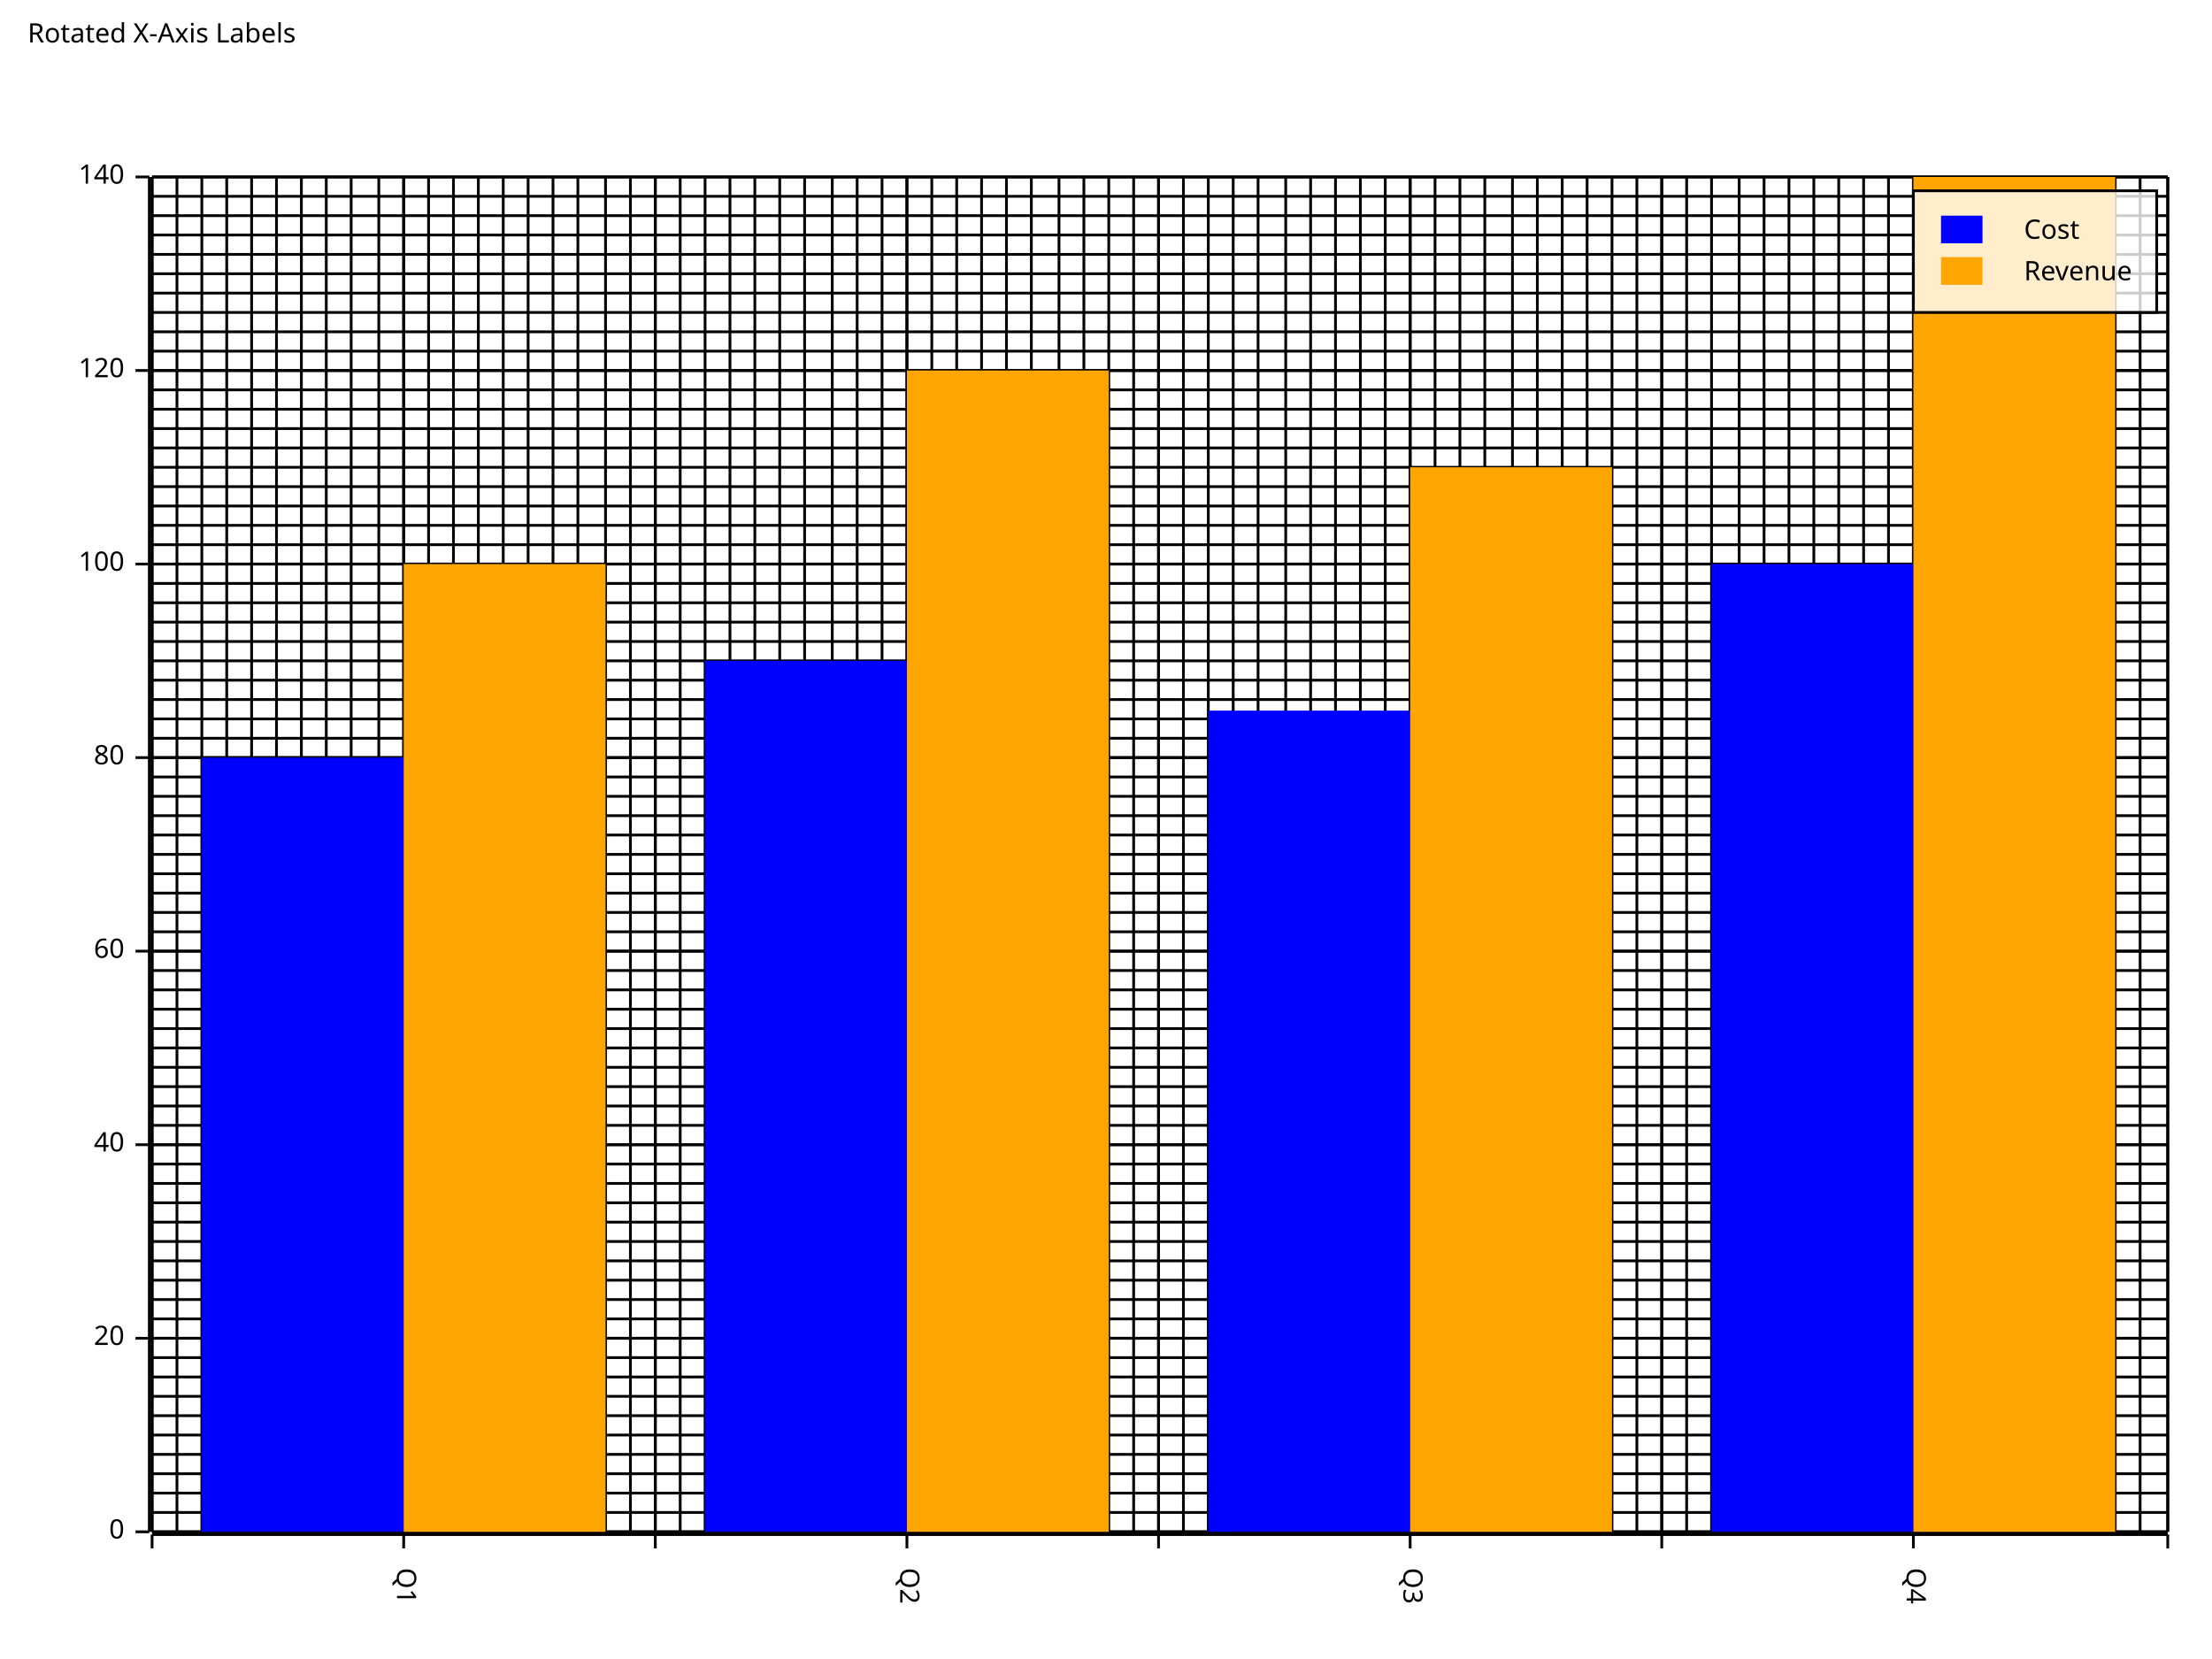
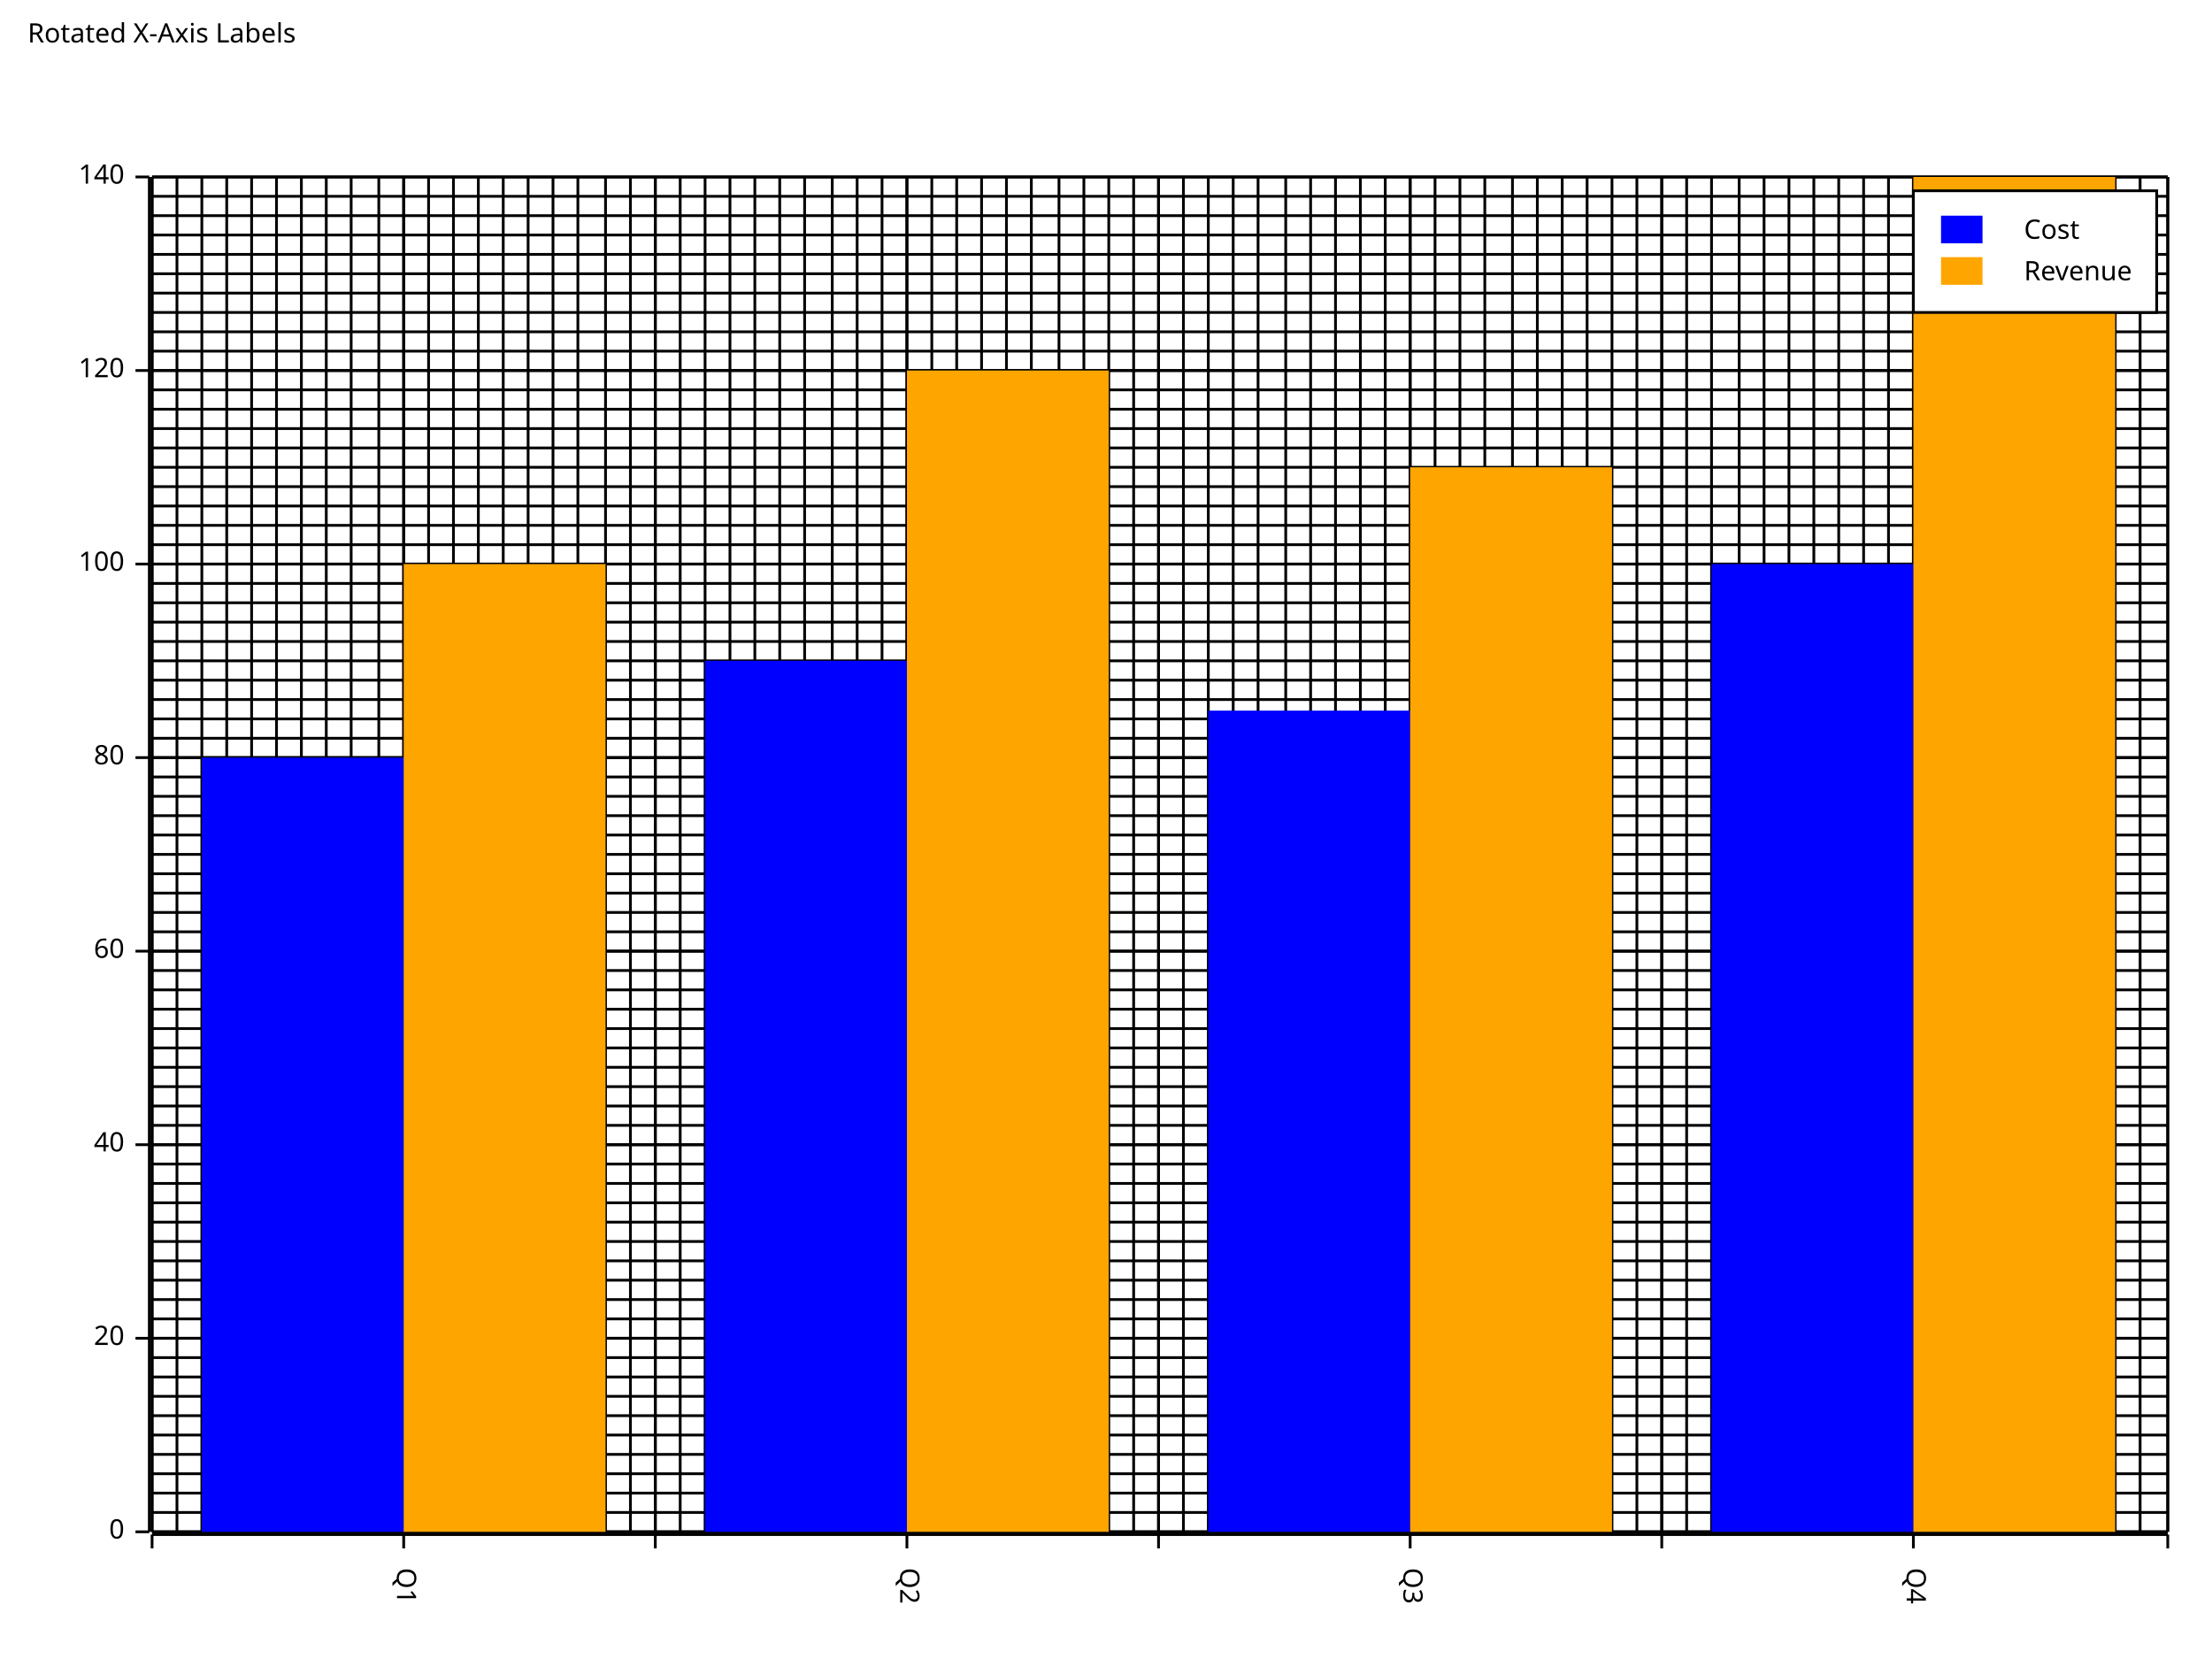
<svg xmlns="http://www.w3.org/2000/svg" width="800" height="600" viewBox="0 0 800 600">
  <rect x="0" y="0" width="800" height="600" opacity="1" fill="#FFFFFF" stroke="none" />
  <text x="10" y="8" dy="0.76em" text-anchor="start" font-family="sans-serif" font-size="9.677" opacity="1" fill="#000000">
Rotated X-Axis Labels
</text>
  <text x="400" y="47" dy="0.76em" text-anchor="middle" font-family="sans-serif" font-size="12.097" opacity="1" fill="#000000">

</text>
  <line opacity="1" stroke="#000000" stroke-width="1" x1="55" y1="554" x2="55" y2="64" />
  <line opacity="1" stroke="#000000" stroke-width="1" x1="64" y1="554" x2="64" y2="64" />
  <line opacity="1" stroke="#000000" stroke-width="1" x1="73" y1="554" x2="73" y2="64" />
  <line opacity="1" stroke="#000000" stroke-width="1" x1="82" y1="554" x2="82" y2="64" />
  <line opacity="1" stroke="#000000" stroke-width="1" x1="91" y1="554" x2="91" y2="64" />
  <line opacity="1" stroke="#000000" stroke-width="1" x1="100" y1="554" x2="100" y2="64" />
  <line opacity="1" stroke="#000000" stroke-width="1" x1="109" y1="554" x2="109" y2="64" />
  <line opacity="1" stroke="#000000" stroke-width="1" x1="118" y1="554" x2="118" y2="64" />
  <line opacity="1" stroke="#000000" stroke-width="1" x1="127" y1="554" x2="127" y2="64" />
  <line opacity="1" stroke="#000000" stroke-width="1" x1="137" y1="554" x2="137" y2="64" />
  <line opacity="1" stroke="#000000" stroke-width="1" x1="146" y1="554" x2="146" y2="64" />
  <line opacity="1" stroke="#000000" stroke-width="1" x1="155" y1="554" x2="155" y2="64" />
  <line opacity="1" stroke="#000000" stroke-width="1" x1="164" y1="554" x2="164" y2="64" />
  <line opacity="1" stroke="#000000" stroke-width="1" x1="173" y1="554" x2="173" y2="64" />
  <line opacity="1" stroke="#000000" stroke-width="1" x1="182" y1="554" x2="182" y2="64" />
  <line opacity="1" stroke="#000000" stroke-width="1" x1="191" y1="554" x2="191" y2="64" />
  <line opacity="1" stroke="#000000" stroke-width="1" x1="200" y1="554" x2="200" y2="64" />
  <line opacity="1" stroke="#000000" stroke-width="1" x1="209" y1="554" x2="209" y2="64" />
  <line opacity="1" stroke="#000000" stroke-width="1" x1="219" y1="554" x2="219" y2="64" />
  <line opacity="1" stroke="#000000" stroke-width="1" x1="228" y1="554" x2="228" y2="64" />
  <line opacity="1" stroke="#000000" stroke-width="1" x1="237" y1="554" x2="237" y2="64" />
  <line opacity="1" stroke="#000000" stroke-width="1" x1="246" y1="554" x2="246" y2="64" />
  <line opacity="1" stroke="#000000" stroke-width="1" x1="255" y1="554" x2="255" y2="64" />
  <line opacity="1" stroke="#000000" stroke-width="1" x1="264" y1="554" x2="264" y2="64" />
  <line opacity="1" stroke="#000000" stroke-width="1" x1="273" y1="554" x2="273" y2="64" />
  <line opacity="1" stroke="#000000" stroke-width="1" x1="282" y1="554" x2="282" y2="64" />
  <line opacity="1" stroke="#000000" stroke-width="1" x1="291" y1="554" x2="291" y2="64" />
  <line opacity="1" stroke="#000000" stroke-width="1" x1="301" y1="554" x2="301" y2="64" />
  <line opacity="1" stroke="#000000" stroke-width="1" x1="310" y1="554" x2="310" y2="64" />
  <line opacity="1" stroke="#000000" stroke-width="1" x1="319" y1="554" x2="319" y2="64" />
  <line opacity="1" stroke="#000000" stroke-width="1" x1="328" y1="554" x2="328" y2="64" />
  <line opacity="1" stroke="#000000" stroke-width="1" x1="337" y1="554" x2="337" y2="64" />
  <line opacity="1" stroke="#000000" stroke-width="1" x1="346" y1="554" x2="346" y2="64" />
  <line opacity="1" stroke="#000000" stroke-width="1" x1="355" y1="554" x2="355" y2="64" />
  <line opacity="1" stroke="#000000" stroke-width="1" x1="364" y1="554" x2="364" y2="64" />
  <line opacity="1" stroke="#000000" stroke-width="1" x1="373" y1="554" x2="373" y2="64" />
  <line opacity="1" stroke="#000000" stroke-width="1" x1="383" y1="554" x2="383" y2="64" />
  <line opacity="1" stroke="#000000" stroke-width="1" x1="392" y1="554" x2="392" y2="64" />
  <line opacity="1" stroke="#000000" stroke-width="1" x1="401" y1="554" x2="401" y2="64" />
  <line opacity="1" stroke="#000000" stroke-width="1" x1="410" y1="554" x2="410" y2="64" />
  <line opacity="1" stroke="#000000" stroke-width="1" x1="419" y1="554" x2="419" y2="64" />
  <line opacity="1" stroke="#000000" stroke-width="1" x1="428" y1="554" x2="428" y2="64" />
  <line opacity="1" stroke="#000000" stroke-width="1" x1="437" y1="554" x2="437" y2="64" />
  <line opacity="1" stroke="#000000" stroke-width="1" x1="446" y1="554" x2="446" y2="64" />
  <line opacity="1" stroke="#000000" stroke-width="1" x1="455" y1="554" x2="455" y2="64" />
  <line opacity="1" stroke="#000000" stroke-width="1" x1="465" y1="554" x2="465" y2="64" />
  <line opacity="1" stroke="#000000" stroke-width="1" x1="474" y1="554" x2="474" y2="64" />
  <line opacity="1" stroke="#000000" stroke-width="1" x1="483" y1="554" x2="483" y2="64" />
  <line opacity="1" stroke="#000000" stroke-width="1" x1="492" y1="554" x2="492" y2="64" />
  <line opacity="1" stroke="#000000" stroke-width="1" x1="501" y1="554" x2="501" y2="64" />
  <line opacity="1" stroke="#000000" stroke-width="1" x1="510" y1="554" x2="510" y2="64" />
  <line opacity="1" stroke="#000000" stroke-width="1" x1="519" y1="554" x2="519" y2="64" />
  <line opacity="1" stroke="#000000" stroke-width="1" x1="528" y1="554" x2="528" y2="64" />
  <line opacity="1" stroke="#000000" stroke-width="1" x1="537" y1="554" x2="537" y2="64" />
  <line opacity="1" stroke="#000000" stroke-width="1" x1="547" y1="554" x2="547" y2="64" />
  <line opacity="1" stroke="#000000" stroke-width="1" x1="556" y1="554" x2="556" y2="64" />
  <line opacity="1" stroke="#000000" stroke-width="1" x1="565" y1="554" x2="565" y2="64" />
  <line opacity="1" stroke="#000000" stroke-width="1" x1="574" y1="554" x2="574" y2="64" />
  <line opacity="1" stroke="#000000" stroke-width="1" x1="583" y1="554" x2="583" y2="64" />
  <line opacity="1" stroke="#000000" stroke-width="1" x1="592" y1="554" x2="592" y2="64" />
  <line opacity="1" stroke="#000000" stroke-width="1" x1="601" y1="554" x2="601" y2="64" />
  <line opacity="1" stroke="#000000" stroke-width="1" x1="610" y1="554" x2="610" y2="64" />
  <line opacity="1" stroke="#000000" stroke-width="1" x1="619" y1="554" x2="619" y2="64" />
  <line opacity="1" stroke="#000000" stroke-width="1" x1="629" y1="554" x2="629" y2="64" />
  <line opacity="1" stroke="#000000" stroke-width="1" x1="638" y1="554" x2="638" y2="64" />
  <line opacity="1" stroke="#000000" stroke-width="1" x1="647" y1="554" x2="647" y2="64" />
  <line opacity="1" stroke="#000000" stroke-width="1" x1="656" y1="554" x2="656" y2="64" />
  <line opacity="1" stroke="#000000" stroke-width="1" x1="665" y1="554" x2="665" y2="64" />
  <line opacity="1" stroke="#000000" stroke-width="1" x1="674" y1="554" x2="674" y2="64" />
  <line opacity="1" stroke="#000000" stroke-width="1" x1="683" y1="554" x2="683" y2="64" />
  <line opacity="1" stroke="#000000" stroke-width="1" x1="692" y1="554" x2="692" y2="64" />
  <line opacity="1" stroke="#000000" stroke-width="1" x1="701" y1="554" x2="701" y2="64" />
  <line opacity="1" stroke="#000000" stroke-width="1" x1="711" y1="554" x2="711" y2="64" />
  <line opacity="1" stroke="#000000" stroke-width="1" x1="720" y1="554" x2="720" y2="64" />
  <line opacity="1" stroke="#000000" stroke-width="1" x1="729" y1="554" x2="729" y2="64" />
  <line opacity="1" stroke="#000000" stroke-width="1" x1="738" y1="554" x2="738" y2="64" />
  <line opacity="1" stroke="#000000" stroke-width="1" x1="747" y1="554" x2="747" y2="64" />
  <line opacity="1" stroke="#000000" stroke-width="1" x1="756" y1="554" x2="756" y2="64" />
  <line opacity="1" stroke="#000000" stroke-width="1" x1="765" y1="554" x2="765" y2="64" />
  <line opacity="1" stroke="#000000" stroke-width="1" x1="774" y1="554" x2="774" y2="64" />
  <line opacity="1" stroke="#000000" stroke-width="1" x1="784" y1="554" x2="784" y2="64" />
  <line opacity="1" stroke="#000000" stroke-width="1" x1="55" y1="554" x2="784" y2="554" />
  <line opacity="1" stroke="#000000" stroke-width="1" x1="55" y1="547" x2="784" y2="547" />
  <line opacity="1" stroke="#000000" stroke-width="1" x1="55" y1="540" x2="784" y2="540" />
  <line opacity="1" stroke="#000000" stroke-width="1" x1="55" y1="533" x2="784" y2="533" />
  <line opacity="1" stroke="#000000" stroke-width="1" x1="55" y1="526" x2="784" y2="526" />
  <line opacity="1" stroke="#000000" stroke-width="1" x1="55" y1="519" x2="784" y2="519" />
  <line opacity="1" stroke="#000000" stroke-width="1" x1="55" y1="512" x2="784" y2="512" />
  <line opacity="1" stroke="#000000" stroke-width="1" x1="55" y1="505" x2="784" y2="505" />
  <line opacity="1" stroke="#000000" stroke-width="1" x1="55" y1="498" x2="784" y2="498" />
  <line opacity="1" stroke="#000000" stroke-width="1" x1="55" y1="491" x2="784" y2="491" />
  <line opacity="1" stroke="#000000" stroke-width="1" x1="55" y1="484" x2="784" y2="484" />
  <line opacity="1" stroke="#000000" stroke-width="1" x1="55" y1="477" x2="784" y2="477" />
  <line opacity="1" stroke="#000000" stroke-width="1" x1="55" y1="470" x2="784" y2="470" />
  <line opacity="1" stroke="#000000" stroke-width="1" x1="55" y1="463" x2="784" y2="463" />
  <line opacity="1" stroke="#000000" stroke-width="1" x1="55" y1="456" x2="784" y2="456" />
  <line opacity="1" stroke="#000000" stroke-width="1" x1="55" y1="449" x2="784" y2="449" />
  <line opacity="1" stroke="#000000" stroke-width="1" x1="55" y1="442" x2="784" y2="442" />
  <line opacity="1" stroke="#000000" stroke-width="1" x1="55" y1="435" x2="784" y2="435" />
  <line opacity="1" stroke="#000000" stroke-width="1" x1="55" y1="428" x2="784" y2="428" />
  <line opacity="1" stroke="#000000" stroke-width="1" x1="55" y1="421" x2="784" y2="421" />
  <line opacity="1" stroke="#000000" stroke-width="1" x1="55" y1="414" x2="784" y2="414" />
  <line opacity="1" stroke="#000000" stroke-width="1" x1="55" y1="407" x2="784" y2="407" />
  <line opacity="1" stroke="#000000" stroke-width="1" x1="55" y1="400" x2="784" y2="400" />
  <line opacity="1" stroke="#000000" stroke-width="1" x1="55" y1="393" x2="784" y2="393" />
  <line opacity="1" stroke="#000000" stroke-width="1" x1="55" y1="386" x2="784" y2="386" />
  <line opacity="1" stroke="#000000" stroke-width="1" x1="55" y1="379" x2="784" y2="379" />
  <line opacity="1" stroke="#000000" stroke-width="1" x1="55" y1="372" x2="784" y2="372" />
  <line opacity="1" stroke="#000000" stroke-width="1" x1="55" y1="365" x2="784" y2="365" />
  <line opacity="1" stroke="#000000" stroke-width="1" x1="55" y1="358" x2="784" y2="358" />
  <line opacity="1" stroke="#000000" stroke-width="1" x1="55" y1="351" x2="784" y2="351" />
  <line opacity="1" stroke="#000000" stroke-width="1" x1="55" y1="344" x2="784" y2="344" />
  <line opacity="1" stroke="#000000" stroke-width="1" x1="55" y1="337" x2="784" y2="337" />
  <line opacity="1" stroke="#000000" stroke-width="1" x1="55" y1="330" x2="784" y2="330" />
  <line opacity="1" stroke="#000000" stroke-width="1" x1="55" y1="323" x2="784" y2="323" />
  <line opacity="1" stroke="#000000" stroke-width="1" x1="55" y1="316" x2="784" y2="316" />
  <line opacity="1" stroke="#000000" stroke-width="1" x1="55" y1="309" x2="784" y2="309" />
  <line opacity="1" stroke="#000000" stroke-width="1" x1="55" y1="302" x2="784" y2="302" />
  <line opacity="1" stroke="#000000" stroke-width="1" x1="55" y1="295" x2="784" y2="295" />
  <line opacity="1" stroke="#000000" stroke-width="1" x1="55" y1="288" x2="784" y2="288" />
  <line opacity="1" stroke="#000000" stroke-width="1" x1="55" y1="281" x2="784" y2="281" />
  <line opacity="1" stroke="#000000" stroke-width="1" x1="55" y1="274" x2="784" y2="274" />
  <line opacity="1" stroke="#000000" stroke-width="1" x1="55" y1="267" x2="784" y2="267" />
  <line opacity="1" stroke="#000000" stroke-width="1" x1="55" y1="260" x2="784" y2="260" />
  <line opacity="1" stroke="#000000" stroke-width="1" x1="55" y1="253" x2="784" y2="253" />
  <line opacity="1" stroke="#000000" stroke-width="1" x1="55" y1="246" x2="784" y2="246" />
  <line opacity="1" stroke="#000000" stroke-width="1" x1="55" y1="239" x2="784" y2="239" />
  <line opacity="1" stroke="#000000" stroke-width="1" x1="55" y1="232" x2="784" y2="232" />
  <line opacity="1" stroke="#000000" stroke-width="1" x1="55" y1="225" x2="784" y2="225" />
  <line opacity="1" stroke="#000000" stroke-width="1" x1="55" y1="218" x2="784" y2="218" />
  <line opacity="1" stroke="#000000" stroke-width="1" x1="55" y1="211" x2="784" y2="211" />
  <line opacity="1" stroke="#000000" stroke-width="1" x1="55" y1="204" x2="784" y2="204" />
  <line opacity="1" stroke="#000000" stroke-width="1" x1="55" y1="197" x2="784" y2="197" />
  <line opacity="1" stroke="#000000" stroke-width="1" x1="55" y1="190" x2="784" y2="190" />
  <line opacity="1" stroke="#000000" stroke-width="1" x1="55" y1="183" x2="784" y2="183" />
  <line opacity="1" stroke="#000000" stroke-width="1" x1="55" y1="176" x2="784" y2="176" />
  <line opacity="1" stroke="#000000" stroke-width="1" x1="55" y1="169" x2="784" y2="169" />
  <line opacity="1" stroke="#000000" stroke-width="1" x1="55" y1="162" x2="784" y2="162" />
  <line opacity="1" stroke="#000000" stroke-width="1" x1="55" y1="155" x2="784" y2="155" />
  <line opacity="1" stroke="#000000" stroke-width="1" x1="55" y1="148" x2="784" y2="148" />
  <line opacity="1" stroke="#000000" stroke-width="1" x1="55" y1="141" x2="784" y2="141" />
  <line opacity="1" stroke="#000000" stroke-width="1" x1="55" y1="134" x2="784" y2="134" />
  <line opacity="1" stroke="#000000" stroke-width="1" x1="55" y1="127" x2="784" y2="127" />
  <line opacity="1" stroke="#000000" stroke-width="1" x1="55" y1="120" x2="784" y2="120" />
  <line opacity="1" stroke="#000000" stroke-width="1" x1="55" y1="113" x2="784" y2="113" />
  <line opacity="1" stroke="#000000" stroke-width="1" x1="55" y1="106" x2="784" y2="106" />
  <line opacity="1" stroke="#000000" stroke-width="1" x1="55" y1="99" x2="784" y2="99" />
  <line opacity="1" stroke="#000000" stroke-width="1" x1="55" y1="92" x2="784" y2="92" />
  <line opacity="1" stroke="#000000" stroke-width="1" x1="55" y1="85" x2="784" y2="85" />
  <line opacity="1" stroke="#000000" stroke-width="1" x1="55" y1="78" x2="784" y2="78" />
  <line opacity="1" stroke="#000000" stroke-width="1" x1="55" y1="71" x2="784" y2="71" />
  <line opacity="1" stroke="#000000" stroke-width="1" x1="55" y1="64" x2="784" y2="64" />
  <line opacity="1" stroke="#000000" stroke-width="1" x1="55" y1="554" x2="55" y2="64" />
  <line opacity="1" stroke="#000000" stroke-width="1" x1="146" y1="554" x2="146" y2="64" />
  <line opacity="1" stroke="#000000" stroke-width="1" x1="237" y1="554" x2="237" y2="64" />
  <line opacity="1" stroke="#000000" stroke-width="1" x1="328" y1="554" x2="328" y2="64" />
  <line opacity="1" stroke="#000000" stroke-width="1" x1="419" y1="554" x2="419" y2="64" />
  <line opacity="1" stroke="#000000" stroke-width="1" x1="510" y1="554" x2="510" y2="64" />
  <line opacity="1" stroke="#000000" stroke-width="1" x1="601" y1="554" x2="601" y2="64" />
  <line opacity="1" stroke="#000000" stroke-width="1" x1="692" y1="554" x2="692" y2="64" />
  <line opacity="1" stroke="#000000" stroke-width="1" x1="784" y1="554" x2="784" y2="64" />
  <line opacity="1" stroke="#000000" stroke-width="1" x1="55" y1="554" x2="784" y2="554" />
  <line opacity="1" stroke="#000000" stroke-width="1" x1="55" y1="484" x2="784" y2="484" />
  <line opacity="1" stroke="#000000" stroke-width="1" x1="55" y1="414" x2="784" y2="414" />
  <line opacity="1" stroke="#000000" stroke-width="1" x1="55" y1="344" x2="784" y2="344" />
  <line opacity="1" stroke="#000000" stroke-width="1" x1="55" y1="274" x2="784" y2="274" />
  <line opacity="1" stroke="#000000" stroke-width="1" x1="55" y1="204" x2="784" y2="204" />
  <line opacity="1" stroke="#000000" stroke-width="1" x1="55" y1="134" x2="784" y2="134" />
  <line opacity="1" stroke="#000000" stroke-width="1" x1="55" y1="64" x2="784" y2="64" />
  <polyline fill="none" opacity="1" stroke="#000000" stroke-width="1" points="54,64 54,554 " />
  <text x="45" y="554" dy="0.5ex" text-anchor="end" font-family="sans-serif" font-size="9.677" opacity="1" fill="#000000">
0
</text>
  <polyline fill="none" opacity="1" stroke="#000000" stroke-width="1" points="49,554 54,554 " />
  <text x="45" y="484" dy="0.5ex" text-anchor="end" font-family="sans-serif" font-size="9.677" opacity="1" fill="#000000">
20
</text>
  <polyline fill="none" opacity="1" stroke="#000000" stroke-width="1" points="49,484 54,484 " />
  <text x="45" y="414" dy="0.5ex" text-anchor="end" font-family="sans-serif" font-size="9.677" opacity="1" fill="#000000">
40
</text>
  <polyline fill="none" opacity="1" stroke="#000000" stroke-width="1" points="49,414 54,414 " />
  <text x="45" y="344" dy="0.5ex" text-anchor="end" font-family="sans-serif" font-size="9.677" opacity="1" fill="#000000">
60
</text>
  <polyline fill="none" opacity="1" stroke="#000000" stroke-width="1" points="49,344 54,344 " />
  <text x="45" y="274" dy="0.5ex" text-anchor="end" font-family="sans-serif" font-size="9.677" opacity="1" fill="#000000">
80
</text>
  <polyline fill="none" opacity="1" stroke="#000000" stroke-width="1" points="49,274 54,274 " />
  <text x="45" y="204" dy="0.5ex" text-anchor="end" font-family="sans-serif" font-size="9.677" opacity="1" fill="#000000">
100
</text>
  <polyline fill="none" opacity="1" stroke="#000000" stroke-width="1" points="49,204 54,204 " />
  <text x="45" y="134" dy="0.5ex" text-anchor="end" font-family="sans-serif" font-size="9.677" opacity="1" fill="#000000">
120
</text>
  <polyline fill="none" opacity="1" stroke="#000000" stroke-width="1" points="49,134 54,134 " />
  <text x="45" y="64" dy="0.5ex" text-anchor="end" font-family="sans-serif" font-size="9.677" opacity="1" fill="#000000">
140
</text>
  <polyline fill="none" opacity="1" stroke="#000000" stroke-width="1" points="49,64 54,64 " />
  <polyline fill="none" opacity="1" stroke="#000000" stroke-width="1" points="55,555 784,555 " />
  <text x="55" y="565" dy="0.76em" text-anchor="middle" font-family="sans-serif" font-size="9.677" opacity="1" fill="#000000" transform="rotate(90, 55, 565)">

</text>
  <polyline fill="none" opacity="1" stroke="#000000" stroke-width="1" points="55,555 55,560 " />
  <text x="146" y="565" dy="0.76em" text-anchor="middle" font-family="sans-serif" font-size="9.677" opacity="1" fill="#000000" transform="rotate(90, 146, 565)">

</text>
  <polyline fill="none" opacity="1" stroke="#000000" stroke-width="1" points="146,555 146,560 " />
  <text x="237" y="565" dy="0.76em" text-anchor="middle" font-family="sans-serif" font-size="9.677" opacity="1" fill="#000000" transform="rotate(90, 237, 565)">

</text>
  <polyline fill="none" opacity="1" stroke="#000000" stroke-width="1" points="237,555 237,560 " />
  <text x="328" y="565" dy="0.76em" text-anchor="middle" font-family="sans-serif" font-size="9.677" opacity="1" fill="#000000" transform="rotate(90, 328, 565)">

</text>
  <polyline fill="none" opacity="1" stroke="#000000" stroke-width="1" points="328,555 328,560 " />
  <text x="419" y="565" dy="0.76em" text-anchor="middle" font-family="sans-serif" font-size="9.677" opacity="1" fill="#000000" transform="rotate(90, 419, 565)">

</text>
  <polyline fill="none" opacity="1" stroke="#000000" stroke-width="1" points="419,555 419,560 " />
  <text x="510" y="565" dy="0.76em" text-anchor="middle" font-family="sans-serif" font-size="9.677" opacity="1" fill="#000000" transform="rotate(90, 510, 565)">

</text>
  <polyline fill="none" opacity="1" stroke="#000000" stroke-width="1" points="510,555 510,560 " />
  <text x="601" y="565" dy="0.76em" text-anchor="middle" font-family="sans-serif" font-size="9.677" opacity="1" fill="#000000" transform="rotate(90, 601, 565)">

</text>
  <polyline fill="none" opacity="1" stroke="#000000" stroke-width="1" points="601,555 601,560 " />
  <text x="692" y="565" dy="0.76em" text-anchor="middle" font-family="sans-serif" font-size="9.677" opacity="1" fill="#000000" transform="rotate(90, 692, 565)">

</text>
  <polyline fill="none" opacity="1" stroke="#000000" stroke-width="1" points="692,555 692,560 " />
  <text x="784" y="565" dy="0.76em" text-anchor="middle" font-family="sans-serif" font-size="9.677" opacity="1" fill="#000000" transform="rotate(90, 784, 565)">

</text>
  <polyline fill="none" opacity="1" stroke="#000000" stroke-width="1" points="784,555 784,560 " />
  <text x="146" y="567" dy="0.5ex" text-anchor="start" font-family="sans-serif" font-size="9.677" opacity="1" fill="#000000" transform="rotate(90, 146, 567)">
Q1
</text>
  <text x="328" y="567" dy="0.5ex" text-anchor="start" font-family="sans-serif" font-size="9.677" opacity="1" fill="#000000" transform="rotate(90, 328, 567)">
Q2
</text>
  <text x="510" y="567" dy="0.5ex" text-anchor="start" font-family="sans-serif" font-size="9.677" opacity="1" fill="#000000" transform="rotate(90, 510, 567)">
Q3
</text>
  <text x="692" y="567" dy="0.5ex" text-anchor="start" font-family="sans-serif" font-size="9.677" opacity="1" fill="#000000" transform="rotate(90, 692, 567)">
Q4
</text>
  <rect x="73" y="274" width="73" height="280" opacity="1" fill="#0000FF" stroke="none" />
  <rect x="255" y="239" width="73" height="315" opacity="1" fill="#0000FF" stroke="none" />
  <rect x="437" y="257" width="73" height="297" opacity="1" fill="#0000FF" stroke="none" />
  <rect x="619" y="204" width="73" height="350" opacity="1" fill="#0000FF" stroke="none" />
  <rect x="146" y="204" width="73" height="350" opacity="1" fill="#FFA500" stroke="none" />
  <rect x="328" y="134" width="73" height="420" opacity="1" fill="#FFA500" stroke="none" />
  <rect x="510" y="169" width="73" height="385" opacity="1" fill="#FFA500" stroke="none" />
  <rect x="692" y="64" width="73" height="490" opacity="1" fill="#FFA500" stroke="none" />
-   <rect x="692" y="69" width="88" height="44" opacity="0.8" fill="#FFFFFF" stroke="none" />
+   <rect x="692" y="69" width="88" height="44" opacity="1" fill="#FFFFFF" stroke="none" />
  <rect x="692" y="69" width="88" height="44" opacity="1" fill="none" stroke="#000000" />
  <text x="732" y="79" dy="0.76em" text-anchor="start" font-family="sans-serif" font-size="9.677" opacity="1" fill="#000000">
Cost
</text>
  <text x="732" y="94" dy="0.76em" text-anchor="start" font-family="sans-serif" font-size="9.677" opacity="1" fill="#000000">
Revenue
</text>
  <rect x="702" y="78" width="15" height="10" opacity="1" fill="#0000FF" stroke="none" />
  <rect x="702" y="93" width="15" height="10" opacity="1" fill="#FFA500" stroke="none" />
</svg>
